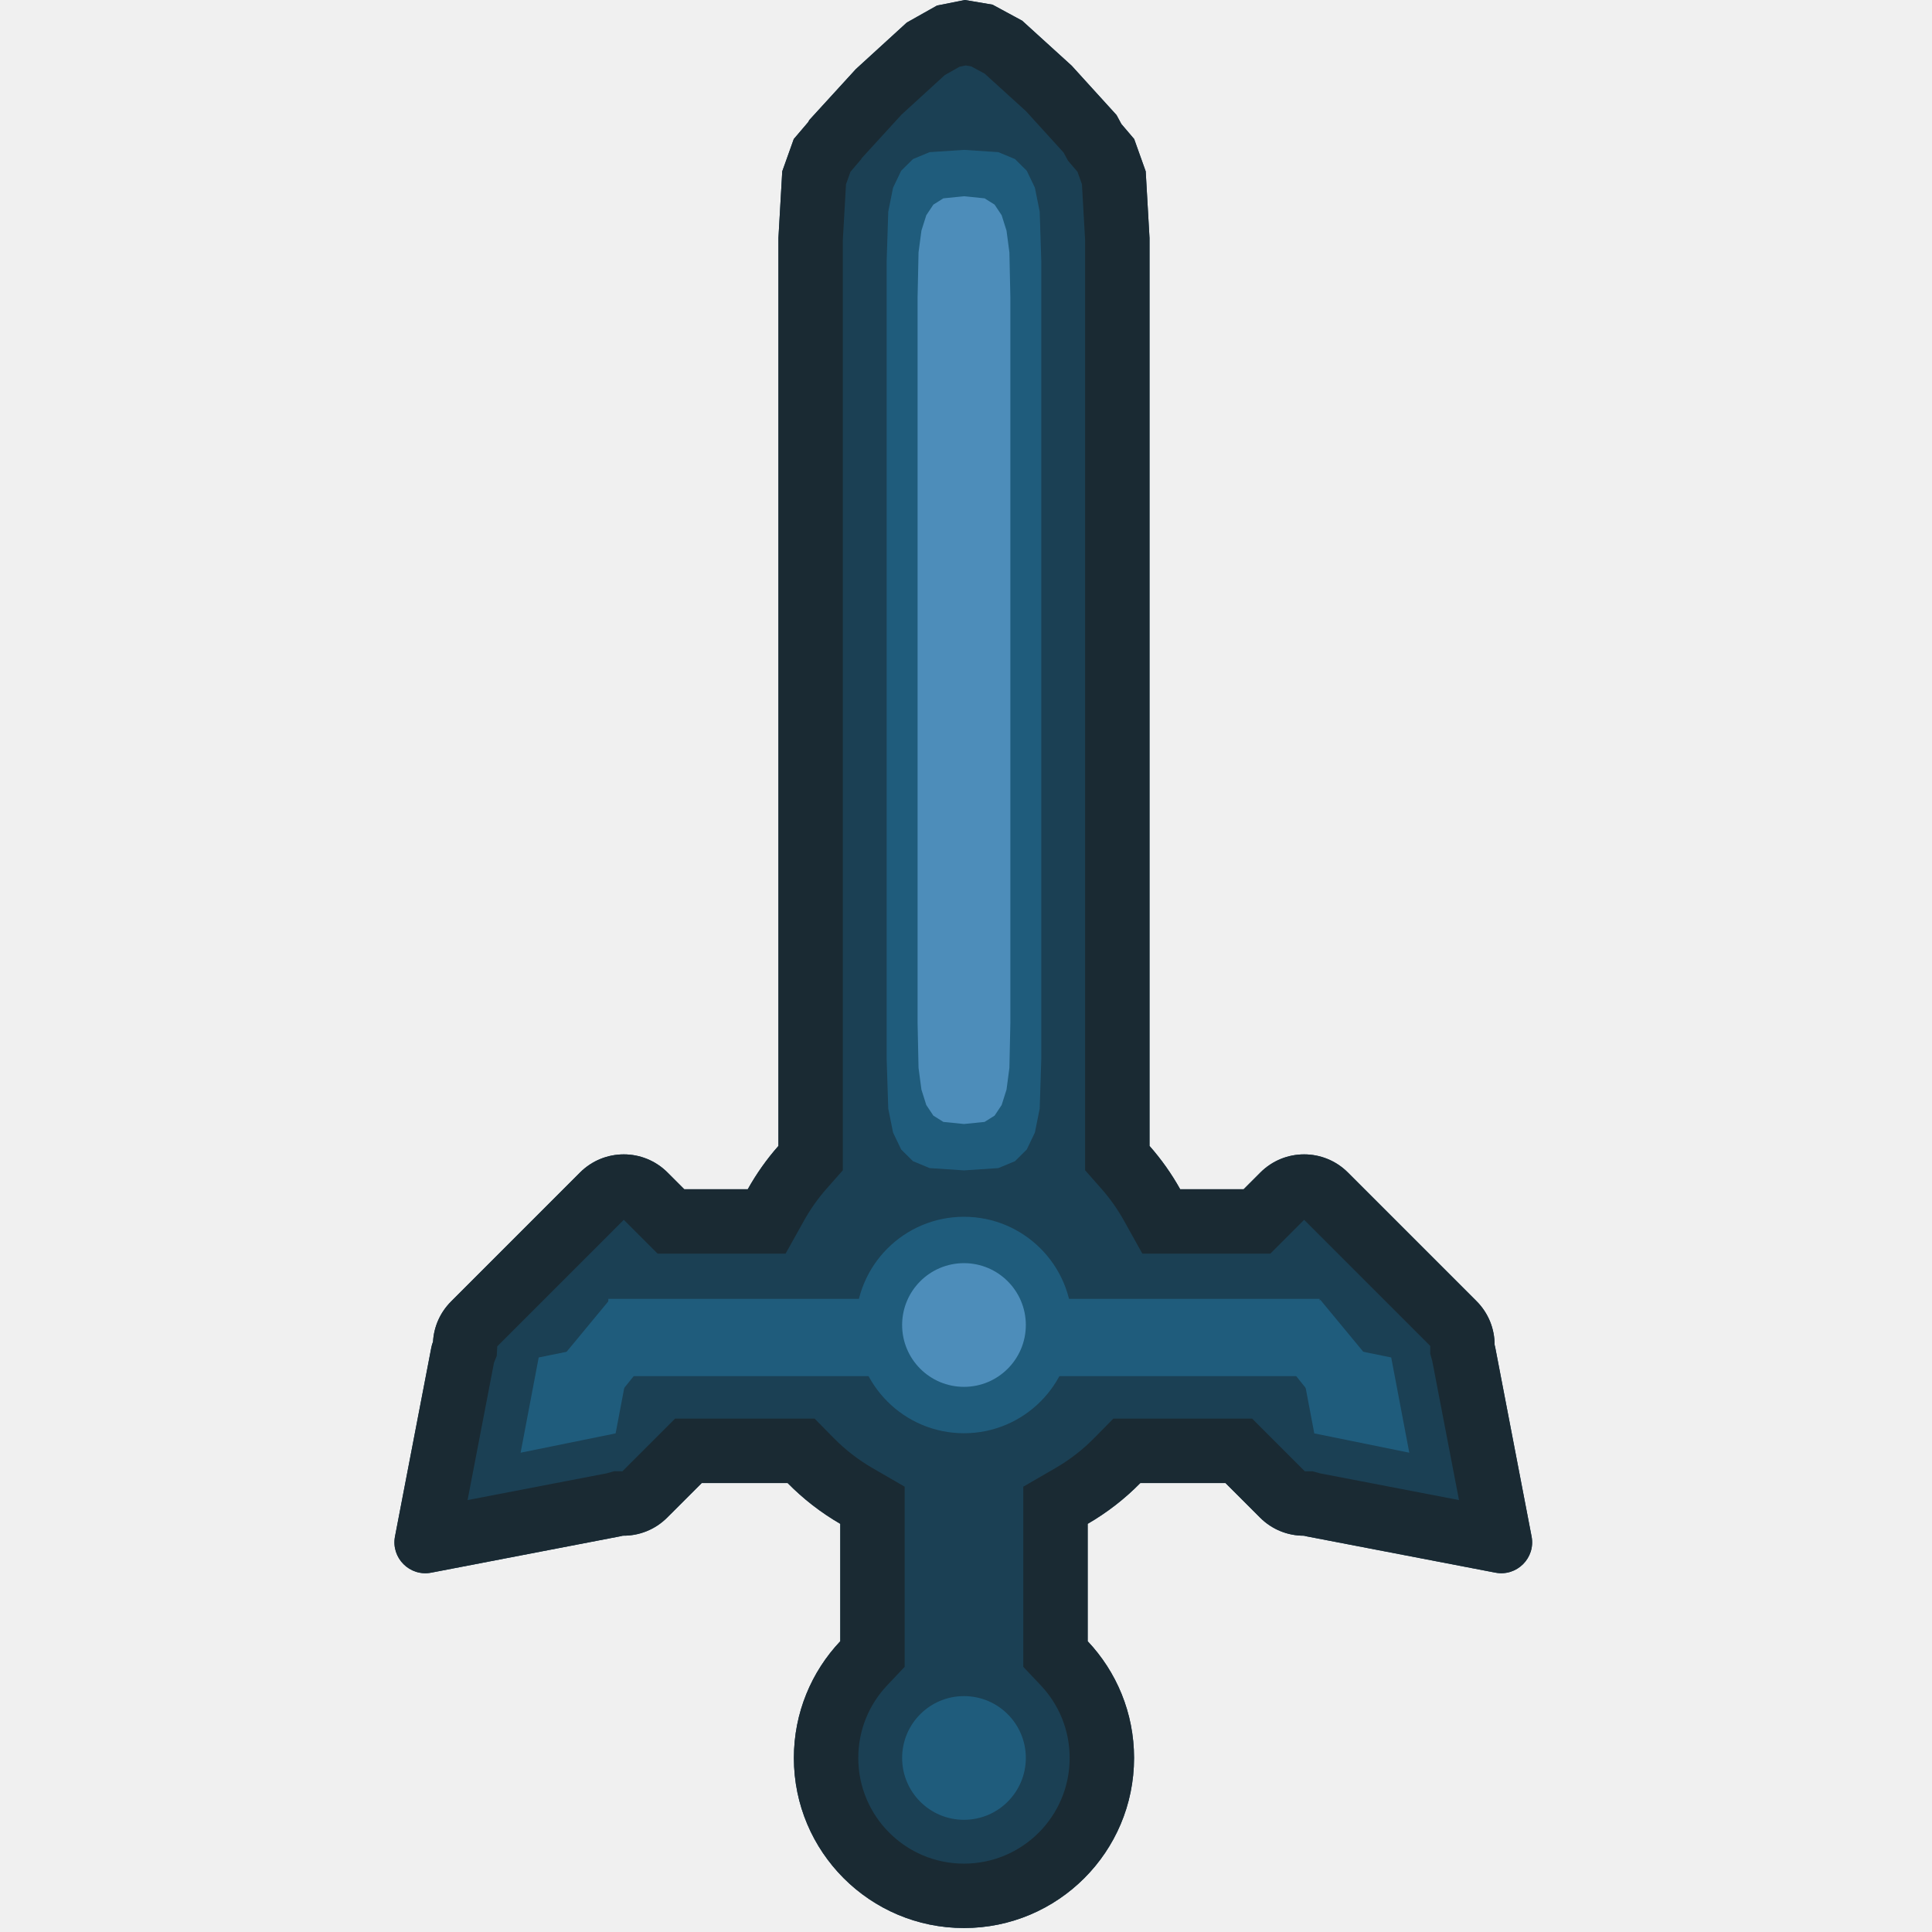
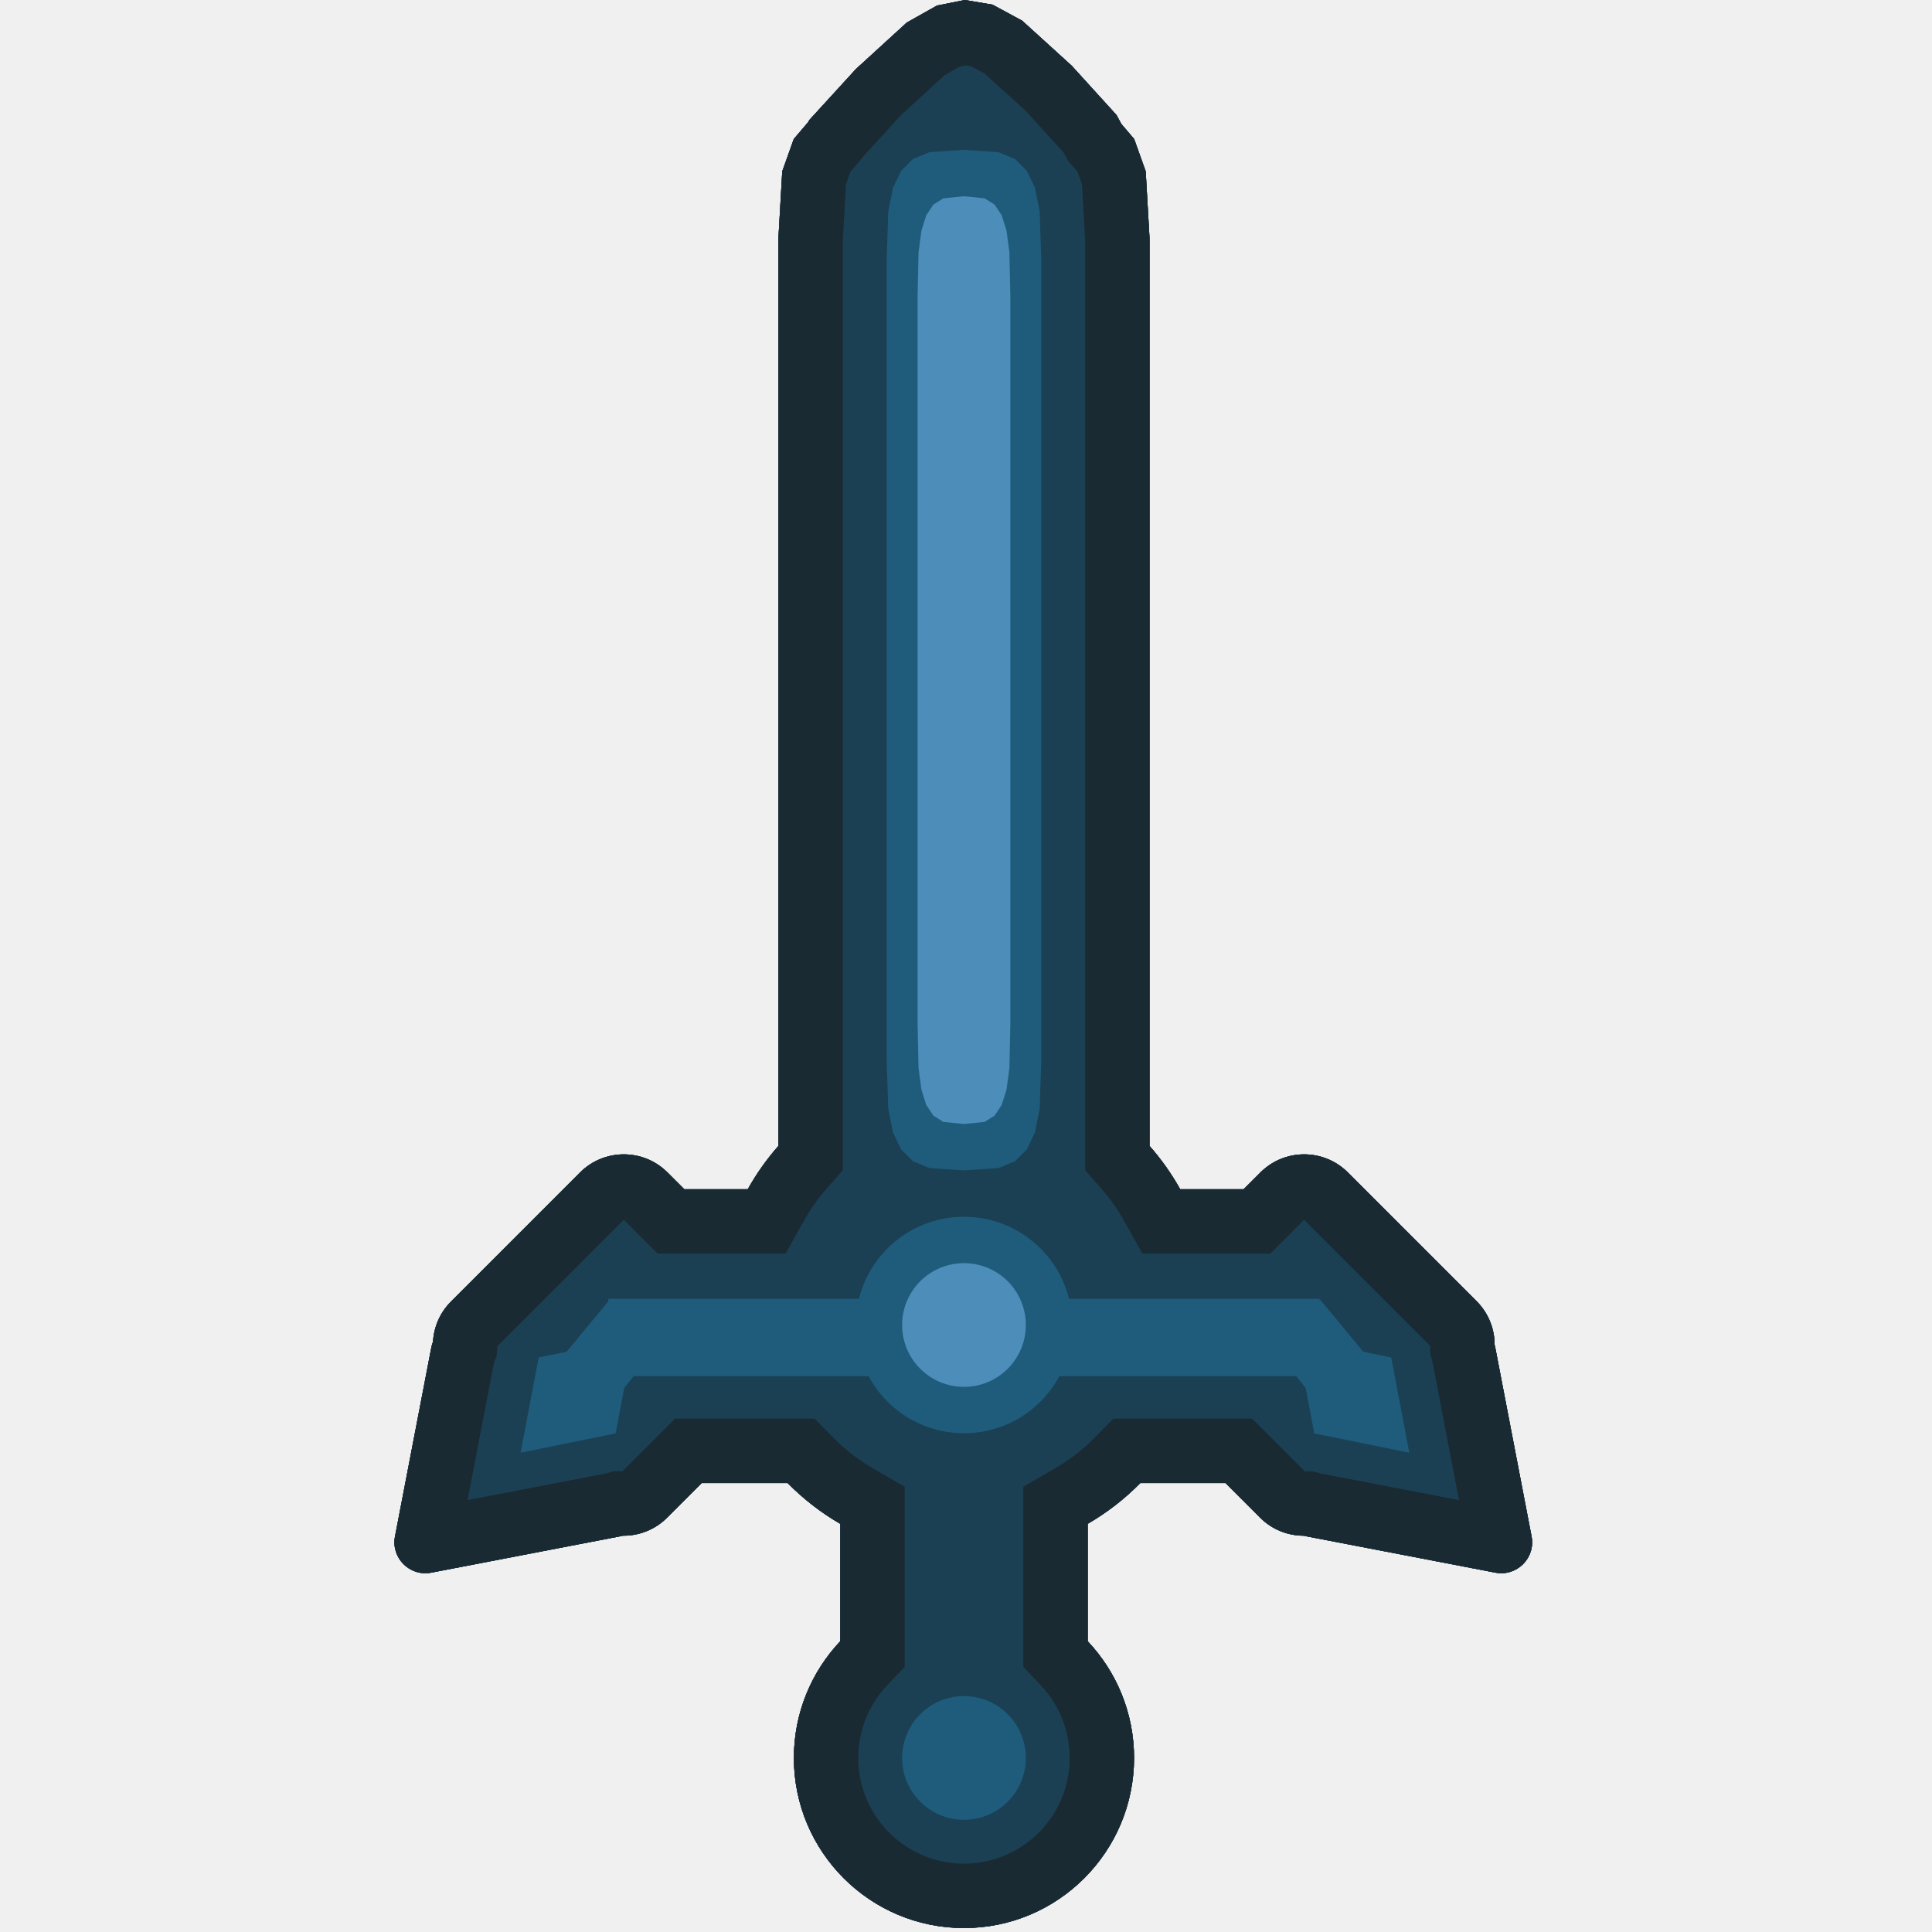
<svg xmlns="http://www.w3.org/2000/svg" width="150" height="150" viewBox="0 0 150 150" fill="none">
  <mask id="path-1-inside-1_1205_466" fill="white">
    <path d="M77.059 0.362L79.362 1.608L83.2 5.096L86.687 8.933L87.063 9.628L88.057 10.795L88.952 13.302L89.248 18.477V88.969C90.156 89.998 90.956 91.125 91.629 92.332H96.557L97.858 91.031C99.733 89.156 102.773 89.156 104.649 91.031L114.637 101.02C115.575 101.958 116.043 103.187 116.042 104.417C116.06 104.481 116.076 104.545 116.089 104.611L118.911 119.289C119.232 120.956 117.768 122.42 116.101 122.1L101.423 119.277C101.359 119.265 101.297 119.25 101.235 119.232C100.003 119.235 98.77 118.766 97.83 117.826L95.146 115.142H88.535C87.325 116.372 85.95 117.44 84.447 118.31V127.424C86.679 129.789 88.048 132.978 88.048 136.487C88.048 143.78 82.136 149.692 74.843 149.692C67.55 149.692 61.637 143.78 61.637 136.487C61.637 132.978 63.006 129.789 65.239 127.424V118.31C63.735 117.44 62.361 116.372 61.151 115.142H54.483L51.798 117.826C50.846 118.778 49.595 119.246 48.348 119.231C48.285 119.249 48.221 119.265 48.157 119.277L33.48 122.101C31.812 122.421 30.348 120.957 30.668 119.289L33.49 104.611C33.52 104.459 33.564 104.312 33.62 104.172C33.684 103.035 34.151 101.917 35.02 101.048L45.035 91.031C46.911 89.156 49.951 89.156 51.826 91.031L53.127 92.332H58.057C58.73 91.125 59.529 89.998 60.437 88.969V18.477L60.734 13.302L61.628 10.795L62.742 9.488L62.84 9.314L66.451 5.363L70.403 1.752L72.747 0.432L74.909 0L77.059 0.362Z" />
  </mask>
  <path d="M77.059 0.362L79.362 1.608L83.2 5.096L86.687 8.933L87.063 9.628L88.057 10.795L88.952 13.302L89.248 18.477V88.969C90.156 89.998 90.956 91.125 91.629 92.332H96.557L97.858 91.031C99.733 89.156 102.773 89.156 104.649 91.031L114.637 101.02C115.575 101.958 116.043 103.187 116.042 104.417C116.06 104.481 116.076 104.545 116.089 104.611L118.911 119.289C119.232 120.956 117.768 122.42 116.101 122.1L101.423 119.277C101.359 119.265 101.297 119.25 101.235 119.232C100.003 119.235 98.77 118.766 97.83 117.826L95.146 115.142H88.535C87.325 116.372 85.95 117.44 84.447 118.31V127.424C86.679 129.789 88.048 132.978 88.048 136.487C88.048 143.78 82.136 149.692 74.843 149.692C67.55 149.692 61.637 143.78 61.637 136.487C61.637 132.978 63.006 129.789 65.239 127.424V118.31C63.735 117.44 62.361 116.372 61.151 115.142H54.483L51.798 117.826C50.846 118.778 49.595 119.246 48.348 119.231C48.285 119.249 48.221 119.265 48.157 119.277L33.48 122.101C31.812 122.421 30.348 120.957 30.668 119.289L33.49 104.611C33.52 104.459 33.564 104.312 33.62 104.172C33.684 103.035 34.151 101.917 35.02 101.048L45.035 91.031C46.911 89.156 49.951 89.156 51.826 91.031L53.127 92.332H58.057C58.73 91.125 59.529 89.998 60.437 88.969V18.477L60.734 13.302L61.628 10.795L62.742 9.488L62.84 9.314L66.451 5.363L70.403 1.752L72.747 0.432L74.909 0L77.059 0.362Z" fill="#1B4054" />
  <path d="M77.059 0.362L79.438 -4.036L78.708 -4.43L77.89 -4.568L77.059 0.362ZM79.362 1.608L82.725 -2.092L82.276 -2.501L81.741 -2.789L79.362 1.608ZM83.2 5.096L86.901 1.733L86.74 1.556L86.563 1.395L83.2 5.096ZM86.687 8.933L91.085 6.554L90.796 6.02L90.387 5.57L86.687 8.933ZM87.063 9.628L82.665 12.006L82.915 12.469L83.257 12.87L87.063 9.628ZM88.057 10.795L92.766 9.113L92.457 8.25L91.863 7.553L88.057 10.795ZM88.952 13.302L93.944 13.016L93.903 12.298L93.661 11.62L88.952 13.302ZM89.248 18.477H94.248V18.334L94.24 18.191L89.248 18.477ZM89.248 88.969H84.248V90.86L85.499 92.277L89.248 88.969ZM91.629 92.332L87.262 94.767L88.692 97.332H91.629V92.332ZM96.557 92.332V97.332H98.628L100.092 95.868L96.557 92.332ZM97.858 91.031L94.322 87.496L94.322 87.496L97.858 91.031ZM104.649 91.031L108.184 87.496L108.184 87.496L104.649 91.031ZM116.042 104.417L111.042 104.415L111.042 105.103L111.228 105.765L116.042 104.417ZM116.089 104.611L120.999 103.667L120.999 103.667L116.089 104.611ZM118.911 119.289L123.821 118.345L123.821 118.345L118.911 119.289ZM116.101 122.1L115.157 127.01L115.157 127.01L116.101 122.1ZM101.423 119.277L100.478 124.187L100.479 124.187L101.423 119.277ZM101.235 119.232L102.571 114.414L101.91 114.231L101.225 114.232L101.235 119.232ZM95.146 115.142L98.681 111.606L97.217 110.142H95.146V115.142ZM88.535 115.142V110.142H86.44L84.971 111.635L88.535 115.142ZM84.447 118.31L81.943 113.982L79.447 115.426V118.31H84.447ZM84.447 127.424H79.447V129.411L80.811 130.856L84.447 127.424ZM88.048 136.487L93.048 136.487V136.487H88.048ZM74.843 149.692V154.692H74.843L74.843 149.692ZM61.637 136.487H56.637V136.487L61.637 136.487ZM65.239 127.424L68.874 130.856L70.239 129.411V127.424H65.239ZM65.239 118.31H70.239V115.426L67.742 113.982L65.239 118.31ZM61.151 115.142L64.715 111.635L63.246 110.142H61.151V115.142ZM54.483 115.142V110.142H52.412L50.947 111.606L54.483 115.142ZM51.798 117.826L55.334 121.362L55.334 121.362L51.798 117.826ZM48.348 119.231L48.405 114.232L47.693 114.224L47.006 114.415L48.348 119.231ZM48.157 119.277L47.212 114.367L47.212 114.367L48.157 119.277ZM33.48 122.101L34.424 127.011L34.424 127.011L33.48 122.101ZM30.668 119.289L25.758 118.345L25.758 118.345L30.668 119.289ZM33.49 104.611L28.581 103.666L28.58 103.667L33.49 104.611ZM33.62 104.172L38.262 106.032L38.566 105.271L38.612 104.452L33.62 104.172ZM35.02 101.048L38.555 104.583L38.556 104.583L35.02 101.048ZM45.035 91.031L41.5 87.495L41.5 87.496L45.035 91.031ZM51.826 91.031L55.362 87.496L55.362 87.496L51.826 91.031ZM53.127 92.332L49.592 95.868L51.056 97.332H53.127V92.332ZM58.057 92.332V97.332H60.993L62.424 94.767L58.057 92.332ZM60.437 88.969L64.186 92.277L65.437 90.859V88.969H60.437ZM60.437 18.477L55.445 18.19L55.437 18.333V18.477H60.437ZM60.734 13.302L56.025 11.621L55.783 12.298L55.742 13.015L60.734 13.302ZM61.628 10.795L57.822 7.552L57.227 8.251L56.919 9.115L61.628 10.795ZM62.742 9.488L66.547 12.731L66.856 12.369L67.09 11.956L62.742 9.488ZM62.84 9.314L59.149 5.941L58.769 6.357L58.491 6.847L62.84 9.314ZM66.451 5.363L63.078 1.673L62.912 1.824L62.761 1.99L66.451 5.363ZM70.403 1.752L67.949 -2.605L67.451 -2.324L67.029 -1.939L70.403 1.752ZM72.747 0.432L71.768 -4.472L70.988 -4.316L70.294 -3.925L72.747 0.432ZM74.909 0L75.74 -4.93L74.833 -5.083L73.93 -4.903L74.909 0ZM77.059 0.362L74.68 4.76L76.984 6.006L79.362 1.608L81.741 -2.789L79.438 -4.036L77.059 0.362ZM79.362 1.608L76 5.309L79.838 8.796L83.2 5.096L86.563 1.395L82.725 -2.092L79.362 1.608ZM83.2 5.096L79.5 8.458L82.986 12.295L86.687 8.933L90.387 5.57L86.901 1.733L83.2 5.096ZM86.687 8.933L82.289 11.311L82.665 12.006L87.063 9.628L91.461 7.25L91.085 6.554L86.687 8.933ZM87.063 9.628L83.257 12.87L84.251 14.037L88.057 10.795L91.863 7.553L90.869 6.386L87.063 9.628ZM88.057 10.795L83.348 12.477L84.244 14.984L88.952 13.302L93.661 11.62L92.766 9.113L88.057 10.795ZM88.952 13.302L83.96 13.587L84.256 18.762L89.248 18.477L94.24 18.191L93.944 13.016L88.952 13.302ZM89.248 18.477H84.248V88.969H89.248H94.248V18.477H89.248ZM89.248 88.969L85.499 92.277C86.173 93.04 86.764 93.874 87.262 94.767L91.629 92.332L95.996 89.897C95.147 88.375 94.14 86.956 92.997 85.66L89.248 88.969ZM91.629 92.332V97.332H96.557V92.332V87.332H91.629V92.332ZM96.557 92.332L100.092 95.868L101.393 94.567L97.858 91.031L94.322 87.496L93.021 88.796L96.557 92.332ZM97.858 91.031L101.393 94.567C101.316 94.644 101.191 94.644 101.113 94.567L104.649 91.031L108.184 87.496C104.356 83.668 98.15 83.668 94.322 87.496L97.858 91.031ZM104.649 91.031L101.113 94.567L111.101 104.555L114.637 101.02L118.173 97.484L108.184 87.496L104.649 91.031ZM114.637 101.02L111.101 104.555C111.088 104.541 111.069 104.516 111.057 104.485C111.046 104.457 111.042 104.434 111.042 104.415L116.042 104.417L121.042 104.419C121.043 101.92 120.089 99.4 118.173 97.484L114.637 101.02ZM116.042 104.417L111.228 105.765C111.223 105.751 111.202 105.672 111.179 105.556L116.089 104.611L120.999 103.667C120.951 103.419 120.897 103.211 120.857 103.069L116.042 104.417ZM116.089 104.611L111.179 105.555L114.001 120.233L118.911 119.289L123.821 118.345L120.999 103.667L116.089 104.611ZM118.911 119.289L114.001 120.233C113.654 118.428 115.24 116.843 117.045 117.189L116.101 122.1L115.157 127.01C120.297 127.998 124.809 123.485 123.821 118.345L118.911 119.289ZM116.101 122.1L117.045 117.19L102.367 114.367L101.423 119.277L100.479 124.187L115.157 127.01L116.101 122.1ZM101.423 119.277L102.368 114.367C102.47 114.387 102.542 114.406 102.571 114.414L101.235 119.232L99.898 124.051C100.051 124.093 100.249 124.143 100.478 124.187L101.423 119.277ZM101.235 119.232L101.225 114.232C101.245 114.232 101.27 114.236 101.297 114.247C101.328 114.26 101.353 114.278 101.366 114.291L97.83 117.826L94.295 121.362C96.213 123.28 98.737 124.237 101.244 124.232L101.235 119.232ZM97.83 117.826L101.366 114.291L98.681 111.606L95.146 115.142L91.61 118.677L94.295 121.362L97.83 117.826ZM95.146 115.142V110.142H88.535V115.142V120.142H95.146V115.142ZM88.535 115.142L84.971 111.635C84.074 112.547 83.055 113.338 81.943 113.982L84.447 118.31L86.95 122.638C88.846 121.541 90.576 120.196 92.1 118.648L88.535 115.142ZM84.447 118.31H79.447V127.424H84.447H89.447V118.31H84.447ZM84.447 127.424L80.811 130.856C82.202 132.33 83.048 134.305 83.048 136.487H88.048H93.048C93.048 131.652 91.156 127.247 88.082 123.991L84.447 127.424ZM88.048 136.487L83.048 136.487C83.048 141.019 79.374 144.692 74.843 144.692L74.843 149.692L74.843 154.692C84.897 154.692 93.048 146.542 93.048 136.487L88.048 136.487ZM74.843 149.692V144.692C70.311 144.692 66.637 141.018 66.637 136.487L61.637 136.487L56.637 136.487C56.637 146.542 64.789 154.692 74.843 154.692V149.692ZM61.637 136.487H66.637C66.637 134.305 67.483 132.33 68.874 130.856L65.239 127.424L61.603 123.992C58.529 127.247 56.637 131.652 56.637 136.487H61.637ZM65.239 127.424H70.239V118.31H65.239H60.239V127.424H65.239ZM65.239 118.31L67.742 113.982C66.631 113.339 65.613 112.548 64.715 111.635L61.151 115.142L57.586 118.648C59.109 120.195 60.839 121.541 62.735 122.637L65.239 118.31ZM61.151 115.142V110.142H54.483V115.142V120.142H61.151V115.142ZM54.483 115.142L50.947 111.606L48.263 114.291L51.798 117.826L55.334 121.362L58.018 118.677L54.483 115.142ZM51.798 117.826L48.263 114.291C48.276 114.277 48.301 114.259 48.333 114.246C48.361 114.235 48.386 114.232 48.405 114.232L48.348 119.231L48.291 124.231C50.827 124.26 53.391 123.305 55.334 121.362L51.798 117.826ZM48.348 119.231L47.006 114.415C47.026 114.409 47.102 114.389 47.212 114.367L48.157 119.277L49.101 124.187C49.341 124.141 49.544 124.089 49.69 124.048L48.348 119.231ZM48.157 119.277L47.212 114.367L32.535 117.191L33.48 122.101L34.424 127.011L49.101 124.187L48.157 119.277ZM33.48 122.101L32.535 117.191C34.341 116.843 35.925 118.428 35.578 120.233L30.668 119.289L25.758 118.345C24.77 123.485 29.284 127.999 34.424 127.011L33.48 122.101ZM30.668 119.289L35.578 120.233L38.401 105.555L33.49 104.611L28.58 103.667L25.758 118.345L30.668 119.289ZM33.49 104.611L38.4 105.556C38.365 105.738 38.316 105.897 38.262 106.032L33.62 104.172L28.979 102.312C28.813 102.728 28.674 103.18 28.581 103.666L33.49 104.611ZM33.62 104.172L38.612 104.452C38.611 104.473 38.606 104.497 38.595 104.523C38.582 104.551 38.566 104.573 38.555 104.583L35.02 101.048L31.484 97.512C29.715 99.282 28.759 101.573 28.628 103.891L33.62 104.172ZM35.02 101.048L38.556 104.583L48.571 94.567L45.035 91.031L41.5 87.496L31.484 97.513L35.02 101.048ZM45.035 91.031L48.571 94.567C48.494 94.644 48.369 94.644 48.291 94.567L51.826 91.031L55.362 87.496C51.534 83.668 45.328 83.668 41.5 87.495L45.035 91.031ZM51.826 91.031L48.291 94.567L49.592 95.868L53.127 92.332L56.663 88.796L55.362 87.496L51.826 91.031ZM53.127 92.332V97.332H58.057V92.332V87.332H53.127V92.332ZM58.057 92.332L62.424 94.767C62.922 93.873 63.514 93.038 64.186 92.277L60.437 88.969L56.688 85.66C55.544 86.957 54.538 88.377 53.69 89.897L58.057 92.332ZM60.437 88.969H65.437V18.477H60.437H55.437V88.969H60.437ZM60.437 18.477L65.429 18.763L65.725 13.588L60.734 13.302L55.742 13.015L55.445 18.19L60.437 18.477ZM60.734 13.302L65.443 14.982L66.337 12.475L61.628 10.795L56.919 9.115L56.025 11.621L60.734 13.302ZM61.628 10.795L65.434 14.038L66.547 12.731L62.742 9.488L58.936 6.246L57.822 7.552L61.628 10.795ZM62.742 9.488L67.09 11.956L67.189 11.782L62.84 9.314L58.491 6.847L58.393 7.021L62.742 9.488ZM62.84 9.314L66.531 12.688L70.142 8.737L66.451 5.363L62.761 1.99L59.149 5.941L62.84 9.314ZM66.451 5.363L69.825 9.054L73.776 5.443L70.403 1.752L67.029 -1.939L63.078 1.673L66.451 5.363ZM70.403 1.752L72.856 6.109L75.201 4.788L72.747 0.432L70.294 -3.925L67.949 -2.605L70.403 1.752ZM72.747 0.432L73.726 5.335L75.888 4.903L74.909 0L73.93 -4.903L71.768 -4.472L72.747 0.432ZM74.909 0L74.078 4.93L76.228 5.293L77.059 0.362L77.89 -4.568L75.74 -4.93L74.909 0Z" fill="#1A2A33" mask="url(#path-1-inside-1_1205_466)" />
  <path d="M42.037 107.314L47.327 100.918L51.297 104.229L46.164 110.626L42.037 107.314Z" fill="#1F5C7C" />
  <path d="M49.2 103.894L41.824 105.393L40.42 112.787L47.796 111.288L49.2 103.894Z" fill="#1F5C7C" />
  <path d="M107.8 107.314L102.51 100.918L98.54 104.229L103.673 110.626L107.8 107.314Z" fill="#1F5C7C" />
  <path d="M100.638 103.894L108.013 105.393L109.417 112.787L102.041 111.288L100.638 103.894Z" fill="#1F5C7C" />
  <rect x="47.231" y="100.841" width="55.223" height="6.002" fill="#1F5C7C" />
  <path d="M68.84 20.27L68.964 16.432L69.337 14.573L69.967 13.257L70.883 12.35L72.175 11.813L74.843 11.636L77.511 11.813L78.803 12.35L79.718 13.257L80.349 14.573L80.722 16.432L80.845 20.27V82.234L80.722 86.072L80.349 87.931L79.718 89.247L78.803 90.154L77.511 90.691L74.843 90.868L72.175 90.691L70.883 90.154L69.967 89.247L69.337 87.931L68.964 86.072L68.84 82.234V20.27Z" fill="#1F5C7C" />
  <path d="M71.241 23.087L71.315 19.598L71.539 17.908L71.917 16.711L72.467 15.886L73.242 15.399L74.843 15.237L76.443 15.399L77.219 15.886L77.768 16.711L78.146 17.908L78.37 19.598L78.444 23.087V79.418L78.37 82.906L78.146 84.596L77.768 85.793L77.219 86.618L76.443 87.105L74.843 87.267L73.242 87.105L72.467 86.618L71.917 85.793L71.539 84.596L71.315 82.906L71.241 79.418V23.087Z" fill="#4D8DBA" />
  <circle cx="74.843" cy="102.873" r="8.403" fill="#1F5C7C" />
  <circle cx="74.843" cy="136.487" r="4.802" fill="#1F5C7C" />
  <circle cx="74.843" cy="102.873" r="4.802" fill="#4D8DBA" />
+   <mask id="path-13-inside-2_1205_466" fill="white">
+     <path d="M77.059 0.362L79.362 1.608L83.2 5.096L86.687 8.933L87.063 9.628L88.057 10.795L88.952 13.302L89.248 18.477V88.969C90.156 89.998 90.956 91.125 91.629 92.332H96.557L97.858 91.031C99.733 89.156 102.773 89.156 104.649 91.031L114.637 101.02C115.575 101.958 116.043 103.187 116.042 104.417C116.06 104.481 116.076 104.545 116.089 104.611L118.911 119.289C119.232 120.956 117.768 122.42 116.101 122.1L101.423 119.277C101.359 119.265 101.296 119.25 101.235 119.232C100.003 119.235 98.77 118.766 97.83 117.826L95.146 115.142H88.535C87.325 116.372 85.95 117.44 84.447 118.31V127.424C86.679 129.789 88.048 132.978 88.048 136.487C88.048 143.78 82.136 149.692 74.843 149.692C67.55 149.692 61.637 143.78 61.637 136.487C61.637 132.978 63.006 129.789 65.239 127.424V118.31C63.735 117.44 62.361 116.372 61.151 115.142H54.483L51.798 117.826C50.846 118.778 49.595 119.246 48.348 119.231C48.285 119.249 48.221 119.265 48.157 119.277L33.48 122.101C31.812 122.421 30.348 120.957 30.668 119.289L33.49 104.611C33.52 104.459 33.564 104.312 33.62 104.172C33.684 103.035 34.151 101.917 35.02 101.048L45.035 91.031C46.911 89.156 49.951 89.156 51.826 91.031L53.127 92.332H58.057C58.73 91.125 59.529 89.998 60.437 88.969V18.477L60.734 13.302L61.628 10.795L62.741 9.488L62.84 9.314L66.451 5.363L70.403 1.752L72.747 0.432L74.909 0L77.059 0.362Z" />
+   </mask>
+   <path d="M77.059 0.362L79.362 1.608L83.2 5.096L86.687 8.933L87.063 9.628L88.057 10.795L88.952 13.302L89.248 18.477V88.969C90.156 89.998 90.956 91.125 91.629 92.332H96.557L97.858 91.031C99.733 89.156 102.773 89.156 104.649 91.031L114.637 101.02C115.575 101.958 116.043 103.187 116.042 104.417C116.06 104.481 116.076 104.545 116.089 104.611L118.911 119.289C119.232 120.956 117.768 122.42 116.101 122.1L101.423 119.277C101.359 119.265 101.296 119.25 101.235 119.232C100.003 119.235 98.77 118.766 97.83 117.826L95.146 115.142H88.535C87.325 116.372 85.95 117.44 84.447 118.31V127.424C86.679 129.789 88.048 132.978 88.048 136.487C88.048 143.78 82.136 149.692 74.843 149.692C67.55 149.692 61.637 143.78 61.637 136.487C61.637 132.978 63.006 129.789 65.239 127.424V118.31C63.735 117.44 62.361 116.372 61.151 115.142H54.483L51.798 117.826C50.846 118.778 49.595 119.246 48.348 119.231C48.285 119.249 48.221 119.265 48.157 119.277L33.48 122.101C31.812 122.421 30.348 120.957 30.668 119.289L33.49 104.611C33.52 104.459 33.564 104.312 33.62 104.172C33.684 103.035 34.151 101.917 35.02 101.048L45.035 91.031C46.911 89.156 49.951 89.156 51.826 91.031L53.127 92.332H58.057C58.73 91.125 59.529 89.998 60.437 88.969V18.477L60.734 13.302L61.628 10.795L62.741 9.488L62.84 9.314L66.451 5.363L70.403 1.752L72.747 0.432L74.909 0L77.059 0.362Z" fill="#1B4054" />
+   <path d="M77.059 0.362L79.438 -4.036L78.708 -4.43L77.89 -4.568L77.059 0.362ZM79.362 1.608L82.725 -2.092L82.275 -2.501L81.741 -2.789L79.362 1.608ZM83.2 5.096L86.901 1.733L86.74 1.556L86.563 1.395L83.2 5.096ZM86.687 8.933L91.085 6.554L90.796 6.02L90.387 5.57L86.687 8.933ZM87.063 9.628L82.665 12.006L82.915 12.469L83.257 12.87L87.063 9.628ZM88.057 10.795L92.765 9.113L92.457 8.25L91.863 7.553L88.057 10.795ZM88.952 13.302L93.944 13.016L93.903 12.298L93.661 11.62L88.952 13.302ZM89.248 18.477H94.248V18.334L94.24 18.191L89.248 18.477ZM89.248 88.969H84.248V90.86L85.499 92.277L89.248 88.969ZM91.629 92.332L87.262 94.767L88.692 97.332H91.629V92.332ZM96.557 92.332V97.332H98.628L100.092 95.868L96.557 92.332ZM97.858 91.031L94.322 87.496L94.322 87.496L97.858 91.031ZM104.649 91.031L108.184 87.496L108.184 87.496L104.649 91.031ZM116.042 104.417L111.042 104.415L111.042 105.103L111.227 105.765L116.042 104.417ZM116.089 104.611L120.999 103.667L120.999 103.667L116.089 104.611ZM118.911 119.289L123.821 118.345L123.821 118.345L118.911 119.289ZM116.101 122.1L115.157 127.01L115.157 127.01L116.101 122.1ZM101.423 119.277L100.478 124.187L100.479 124.187L101.423 119.277ZM101.235 119.232L102.571 114.414L101.91 114.231L101.225 114.232L101.235 119.232ZM95.146 115.142L98.681 111.606L97.217 110.142H95.146V115.142ZM88.535 115.142V110.142H86.44L84.971 111.635L88.535 115.142ZM84.447 118.31L81.943 113.982L79.447 115.426V118.31H84.447ZM84.447 127.424H79.447V129.411L80.811 130.856L84.447 127.424ZM88.048 136.487L93.048 136.487V136.487H88.048ZM74.843 149.692V154.692H74.843L74.843 149.692ZM61.637 136.487H56.637V136.487L61.637 136.487ZM65.239 127.424L68.874 130.856L70.239 129.411V127.424H65.239ZM65.239 118.31H70.239V115.426L67.742 113.982L65.239 118.31ZM61.151 115.142L64.715 111.635L63.246 110.142H61.151V115.142ZM54.483 115.142V110.142H52.412L50.947 111.606L54.483 115.142ZM51.798 117.826L55.334 121.362L55.334 121.362L51.798 117.826ZM48.348 119.231L48.405 114.232L47.693 114.224L47.006 114.415L48.348 119.231ZM48.157 119.277L47.212 114.367L47.212 114.367L48.157 119.277ZM33.48 122.101L34.424 127.011L34.424 127.011L33.48 122.101ZM30.668 119.289L25.758 118.345L25.758 118.345L30.668 119.289ZM33.49 104.611L28.581 103.666L28.58 103.667L33.49 104.611ZM33.62 104.172L38.262 106.032L38.566 105.271L38.612 104.452L33.62 104.172ZM35.02 101.048L38.555 104.583L38.555 104.583L35.02 101.048ZM45.035 91.031L41.5 87.495L41.5 87.496L45.035 91.031ZM51.826 91.031L55.362 87.496L55.362 87.496L51.826 91.031ZM53.127 92.332L49.592 95.868L51.056 97.332H53.127V92.332ZM58.057 92.332V97.332H60.993L62.424 94.767L58.057 92.332ZM60.437 88.969L64.186 92.277L65.437 90.859V88.969H60.437ZM60.437 18.477L55.445 18.19L55.437 18.333V18.477H60.437ZM60.734 13.302L56.024 11.621L55.783 12.298L55.742 13.015L60.734 13.302ZM61.628 10.795L57.822 7.552L57.227 8.251L56.919 9.115L61.628 10.795ZM62.741 9.488L66.547 12.731L66.856 12.369L67.09 11.956L62.741 9.488ZM62.84 9.314L59.149 5.941L58.769 6.357L58.491 6.847L62.84 9.314ZM66.451 5.363L63.078 1.673L62.912 1.824L62.761 1.99L66.451 5.363ZM70.403 1.752L67.949 -2.605L67.451 -2.324L67.029 -1.939L70.403 1.752ZM72.747 0.432L71.768 -4.472L70.988 -4.316L70.294 -3.925L72.747 0.432ZM74.909 0L75.74 -4.93L74.833 -5.083L73.93 -4.903L74.909 0ZM77.059 0.362L74.68 4.76L76.984 6.006L79.362 1.608L81.741 -2.789L79.438 -4.036L77.059 0.362ZM79.362 1.608L76 5.309L79.838 8.796L83.2 5.096L86.563 1.395L82.725 -2.092L79.362 1.608ZM83.2 5.096L79.5 8.458L82.986 12.295L86.687 8.933L90.387 5.57L86.901 1.733L83.2 5.096ZM86.687 8.933L82.288 11.311L82.665 12.006L87.063 9.628L91.461 7.25L91.085 6.554L86.687 8.933ZM87.063 9.628L83.257 12.87L84.251 14.037L88.057 10.795L91.863 7.553L90.869 6.386L87.063 9.628ZM88.057 10.795L83.348 12.477L84.244 14.984L88.952 13.302L93.661 11.62L92.765 9.113L88.057 10.795ZM88.952 13.302L83.96 13.587L84.256 18.762L89.248 18.477L94.24 18.191L93.944 13.016L88.952 13.302ZM89.248 18.477H84.248V88.969H89.248H94.248V18.477H89.248ZM89.248 88.969L85.499 92.277C86.173 93.04 86.764 93.874 87.262 94.767L91.629 92.332L95.996 89.897C95.147 88.375 94.14 86.956 92.997 85.66L89.248 88.969ZM91.629 92.332V97.332H96.557V92.332V87.332H91.629V92.332ZM96.557 92.332L100.092 95.868L101.393 94.567L97.858 91.031L94.322 87.496L93.021 88.796L96.557 92.332ZM97.858 91.031L101.393 94.567C101.316 94.644 101.191 94.644 101.113 94.567L104.649 91.031L108.184 87.496C104.356 83.668 98.15 83.668 94.322 87.496L97.858 91.031ZM104.649 91.031L101.113 94.567L111.101 104.555L114.637 101.02L118.172 97.484L108.184 87.496L104.649 91.031ZM114.637 101.02L111.101 104.555C111.088 104.541 111.069 104.516 111.057 104.485C111.046 104.457 111.042 104.434 111.042 104.415L116.042 104.417L121.042 104.419C121.043 101.92 120.089 99.4 118.172 97.484L114.637 101.02ZM116.042 104.417L111.227 105.765C111.223 105.751 111.201 105.672 111.179 105.556L116.089 104.611L120.999 103.667C120.951 103.419 120.897 103.211 120.857 103.069L116.042 104.417ZM116.089 104.611L111.179 105.555L114.001 120.233L118.911 119.289L123.821 118.345L120.999 103.667L116.089 104.611ZM118.911 119.289L114.001 120.233C113.654 118.428 115.24 116.843 117.045 117.189L116.101 122.1L115.157 127.01C120.297 127.998 124.809 123.485 123.821 118.345L118.911 119.289ZM116.101 122.1L117.045 117.19L102.367 114.367L101.423 119.277L100.479 124.187L115.157 127.01L116.101 122.1ZM101.423 119.277L102.368 114.367C102.47 114.387 102.542 114.406 102.571 114.414L101.235 119.232L99.898 124.051C100.051 124.093 100.248 124.143 100.478 124.187L101.423 119.277ZM101.235 119.232L101.225 114.232C101.245 114.232 101.27 114.236 101.297 114.247C101.328 114.26 101.353 114.278 101.366 114.291L97.83 117.826L94.295 121.362C96.213 123.28 98.737 124.237 101.244 124.232L101.235 119.232ZM97.83 117.826L101.366 114.291L98.681 111.606L95.146 115.142L91.61 118.677L94.295 121.362L97.83 117.826ZM95.146 115.142V110.142H88.535V115.142V120.142H95.146V115.142ZM88.535 115.142L84.971 111.635C84.074 112.547 83.055 113.338 81.943 113.982L84.447 118.31L86.95 122.638C88.846 121.541 90.576 120.196 92.1 118.648L88.535 115.142ZM84.447 118.31H79.447V127.424H84.447H89.447V118.31H84.447ZM84.447 127.424L80.811 130.856C82.202 132.33 83.048 134.305 83.048 136.487H88.048H93.048C93.048 131.652 91.156 127.247 88.082 123.991L84.447 127.424ZM88.048 136.487L83.048 136.487C83.048 141.019 79.374 144.692 74.843 144.692L74.843 149.692L74.843 154.692C84.897 154.692 93.048 146.542 93.048 136.487L88.048 136.487ZM74.843 149.692V144.692C70.311 144.692 66.637 141.018 66.637 136.487L61.637 136.487L56.637 136.487C56.637 146.542 64.789 154.692 74.843 154.692V149.692ZM61.637 136.487H66.637C66.637 134.305 67.483 132.33 68.874 130.856L65.239 127.424L61.603 123.992C58.529 127.247 56.637 131.652 56.637 136.487H61.637ZM65.239 127.424H70.239V118.31H65.239H60.239V127.424H65.239ZM65.239 118.31L67.742 113.982C66.631 113.339 65.613 112.548 64.715 111.635L61.151 115.142L57.586 118.648C59.109 120.195 60.839 121.541 62.735 122.637L65.239 118.31ZM61.151 115.142V110.142H54.483V115.142V120.142H61.151V115.142ZM54.483 115.142L50.947 111.606L48.263 114.291L51.798 117.826L55.334 121.362L58.018 118.677L54.483 115.142ZM51.798 117.826L48.263 114.291C48.276 114.277 48.301 114.259 48.333 114.246C48.361 114.235 48.386 114.232 48.405 114.232L48.348 119.231L48.291 124.231C50.827 124.26 53.39 123.305 55.334 121.362L51.798 117.826ZM48.348 119.231L47.006 114.415C47.026 114.409 47.102 114.389 47.212 114.367L48.157 119.277L49.101 124.187C49.341 124.141 49.544 124.089 49.69 124.048L48.348 119.231ZM48.157 119.277L47.212 114.367L32.535 117.191L33.48 122.101L34.424 127.011L49.101 124.187L48.157 119.277ZM33.48 122.101L32.535 117.191C34.341 116.843 35.925 118.428 35.578 120.233L30.668 119.289L25.758 118.345C24.77 123.485 29.284 127.999 34.424 127.011L33.48 122.101ZM30.668 119.289L35.578 120.233L38.401 105.555L33.49 104.611L28.58 103.667L25.758 118.345L30.668 119.289ZM33.49 104.611L38.4 105.556C38.365 105.738 38.316 105.897 38.262 106.032L33.62 104.172L28.979 102.312C28.812 102.728 28.674 103.18 28.581 103.666L33.49 104.611ZM33.62 104.172L38.612 104.452C38.611 104.473 38.606 104.497 38.595 104.523C38.582 104.551 38.566 104.573 38.555 104.583L35.02 101.048L31.484 97.512C29.715 99.282 28.759 101.573 28.628 103.891L33.62 104.172ZM35.02 101.048L38.555 104.583L48.571 94.567L45.035 91.031L41.5 87.496L31.484 97.513L35.02 101.048ZM45.035 91.031L48.571 94.567C48.493 94.644 48.368 94.644 48.291 94.567L51.826 91.031L55.362 87.496C51.534 83.668 45.328 83.668 41.5 87.495L45.035 91.031ZM51.826 91.031L48.291 94.567L49.592 95.868L53.127 92.332L56.663 88.796L55.362 87.496L51.826 91.031ZM53.127 92.332V97.332H58.057V92.332V87.332H53.127V92.332ZM58.057 92.332L62.424 94.767C62.922 93.873 63.514 93.038 64.186 92.277L60.437 88.969L56.688 85.66C55.544 86.957 54.538 88.377 53.69 89.897L58.057 92.332ZM60.437 88.969H65.437V18.477H60.437H55.437V88.969H60.437ZM60.437 18.477L65.428 18.763L65.725 13.588L60.734 13.302L55.742 13.015L55.445 18.19L60.437 18.477ZM60.734 13.302L65.443 14.982L66.337 12.475L61.628 10.795L56.919 9.115L56.024 11.621L60.734 13.302ZM61.628 10.795L65.434 14.038L66.547 12.731L62.741 9.488L58.935 6.246L57.822 7.552L61.628 10.795ZM62.741 9.488L67.09 11.956L67.189 11.782L62.84 9.314L58.491 6.847L58.393 7.021L62.741 9.488ZM62.84 9.314L66.531 12.688L70.142 8.737L66.451 5.363L62.761 1.99L59.149 5.941L62.84 9.314ZM66.451 5.363L69.825 9.054L73.776 5.443L70.403 1.752L67.029 -1.939L63.078 1.673L66.451 5.363ZM70.403 1.752L72.856 6.109L75.201 4.788L72.747 0.432L70.294 -3.925L67.949 -2.605L70.403 1.752ZM72.747 0.432L73.726 5.335L75.888 4.903L74.909 0L73.93 -4.903L71.768 -4.472L72.747 0.432ZM74.909 0L74.078 4.93L76.228 5.293L77.059 0.362L77.89 -4.568L75.74 -4.93L74.909 0Z" fill="#1A2A33" mask="url(#path-13-inside-2_1205_466)" />
+   <path d="M42.037 107.314L47.327 100.918L51.297 104.229L46.164 110.626L42.037 107.314Z" fill="#1F5C7C" />
+   <path d="M49.2 103.894L41.824 105.393L40.42 112.787L47.796 111.288L49.2 103.894Z" fill="#1F5C7C" />
+   <path d="M107.8 107.314L102.51 100.918L98.54 104.229L103.673 110.626L107.8 107.314Z" fill="#1F5C7C" />
+   <path d="M100.638 103.894L108.013 105.393L109.417 112.787L102.041 111.288L100.638 103.894Z" fill="#1F5C7C" />
+   <rect x="47.231" y="100.841" width="55.223" height="6.002" fill="#1F5C7C" />
+   <path d="M68.84 20.27L68.964 16.432L69.337 14.573L69.967 13.257L70.883 12.35L72.175 11.813L74.843 11.636L77.511 11.813L78.803 12.35L79.718 13.257L80.349 14.573L80.722 16.432L80.845 20.27V82.234L80.722 86.072L80.349 87.931L79.718 89.247L78.803 90.154L77.511 90.691L74.843 90.868L72.175 90.691L70.883 90.154L69.967 89.247L69.337 87.931L68.964 86.072L68.84 82.234V20.27Z" fill="#1F5C7C" />
+   <path d="M71.241 23.087L71.315 19.598L71.539 17.908L71.917 16.711L72.467 15.886L73.242 15.399L74.843 15.237L76.443 15.399L77.219 15.886L77.768 16.711L78.146 17.908L78.37 19.598L78.444 23.087V79.418L78.37 82.906L78.146 84.596L77.768 85.793L77.219 86.618L76.443 87.105L74.843 87.267L73.242 87.105L72.467 86.618L71.917 85.793L71.539 84.596L71.315 82.906L71.241 79.418V23.087Z" fill="#4D8DBA" />
+   <circle cx="74.843" cy="102.873" r="8.403" fill="#1F5C7C" />
+   <circle cx="74.843" cy="136.487" r="4.802" fill="#1F5C7C" />
+   <circle cx="74.843" cy="102.873" r="4.802" fill="#4D8DBA" />
</svg>
